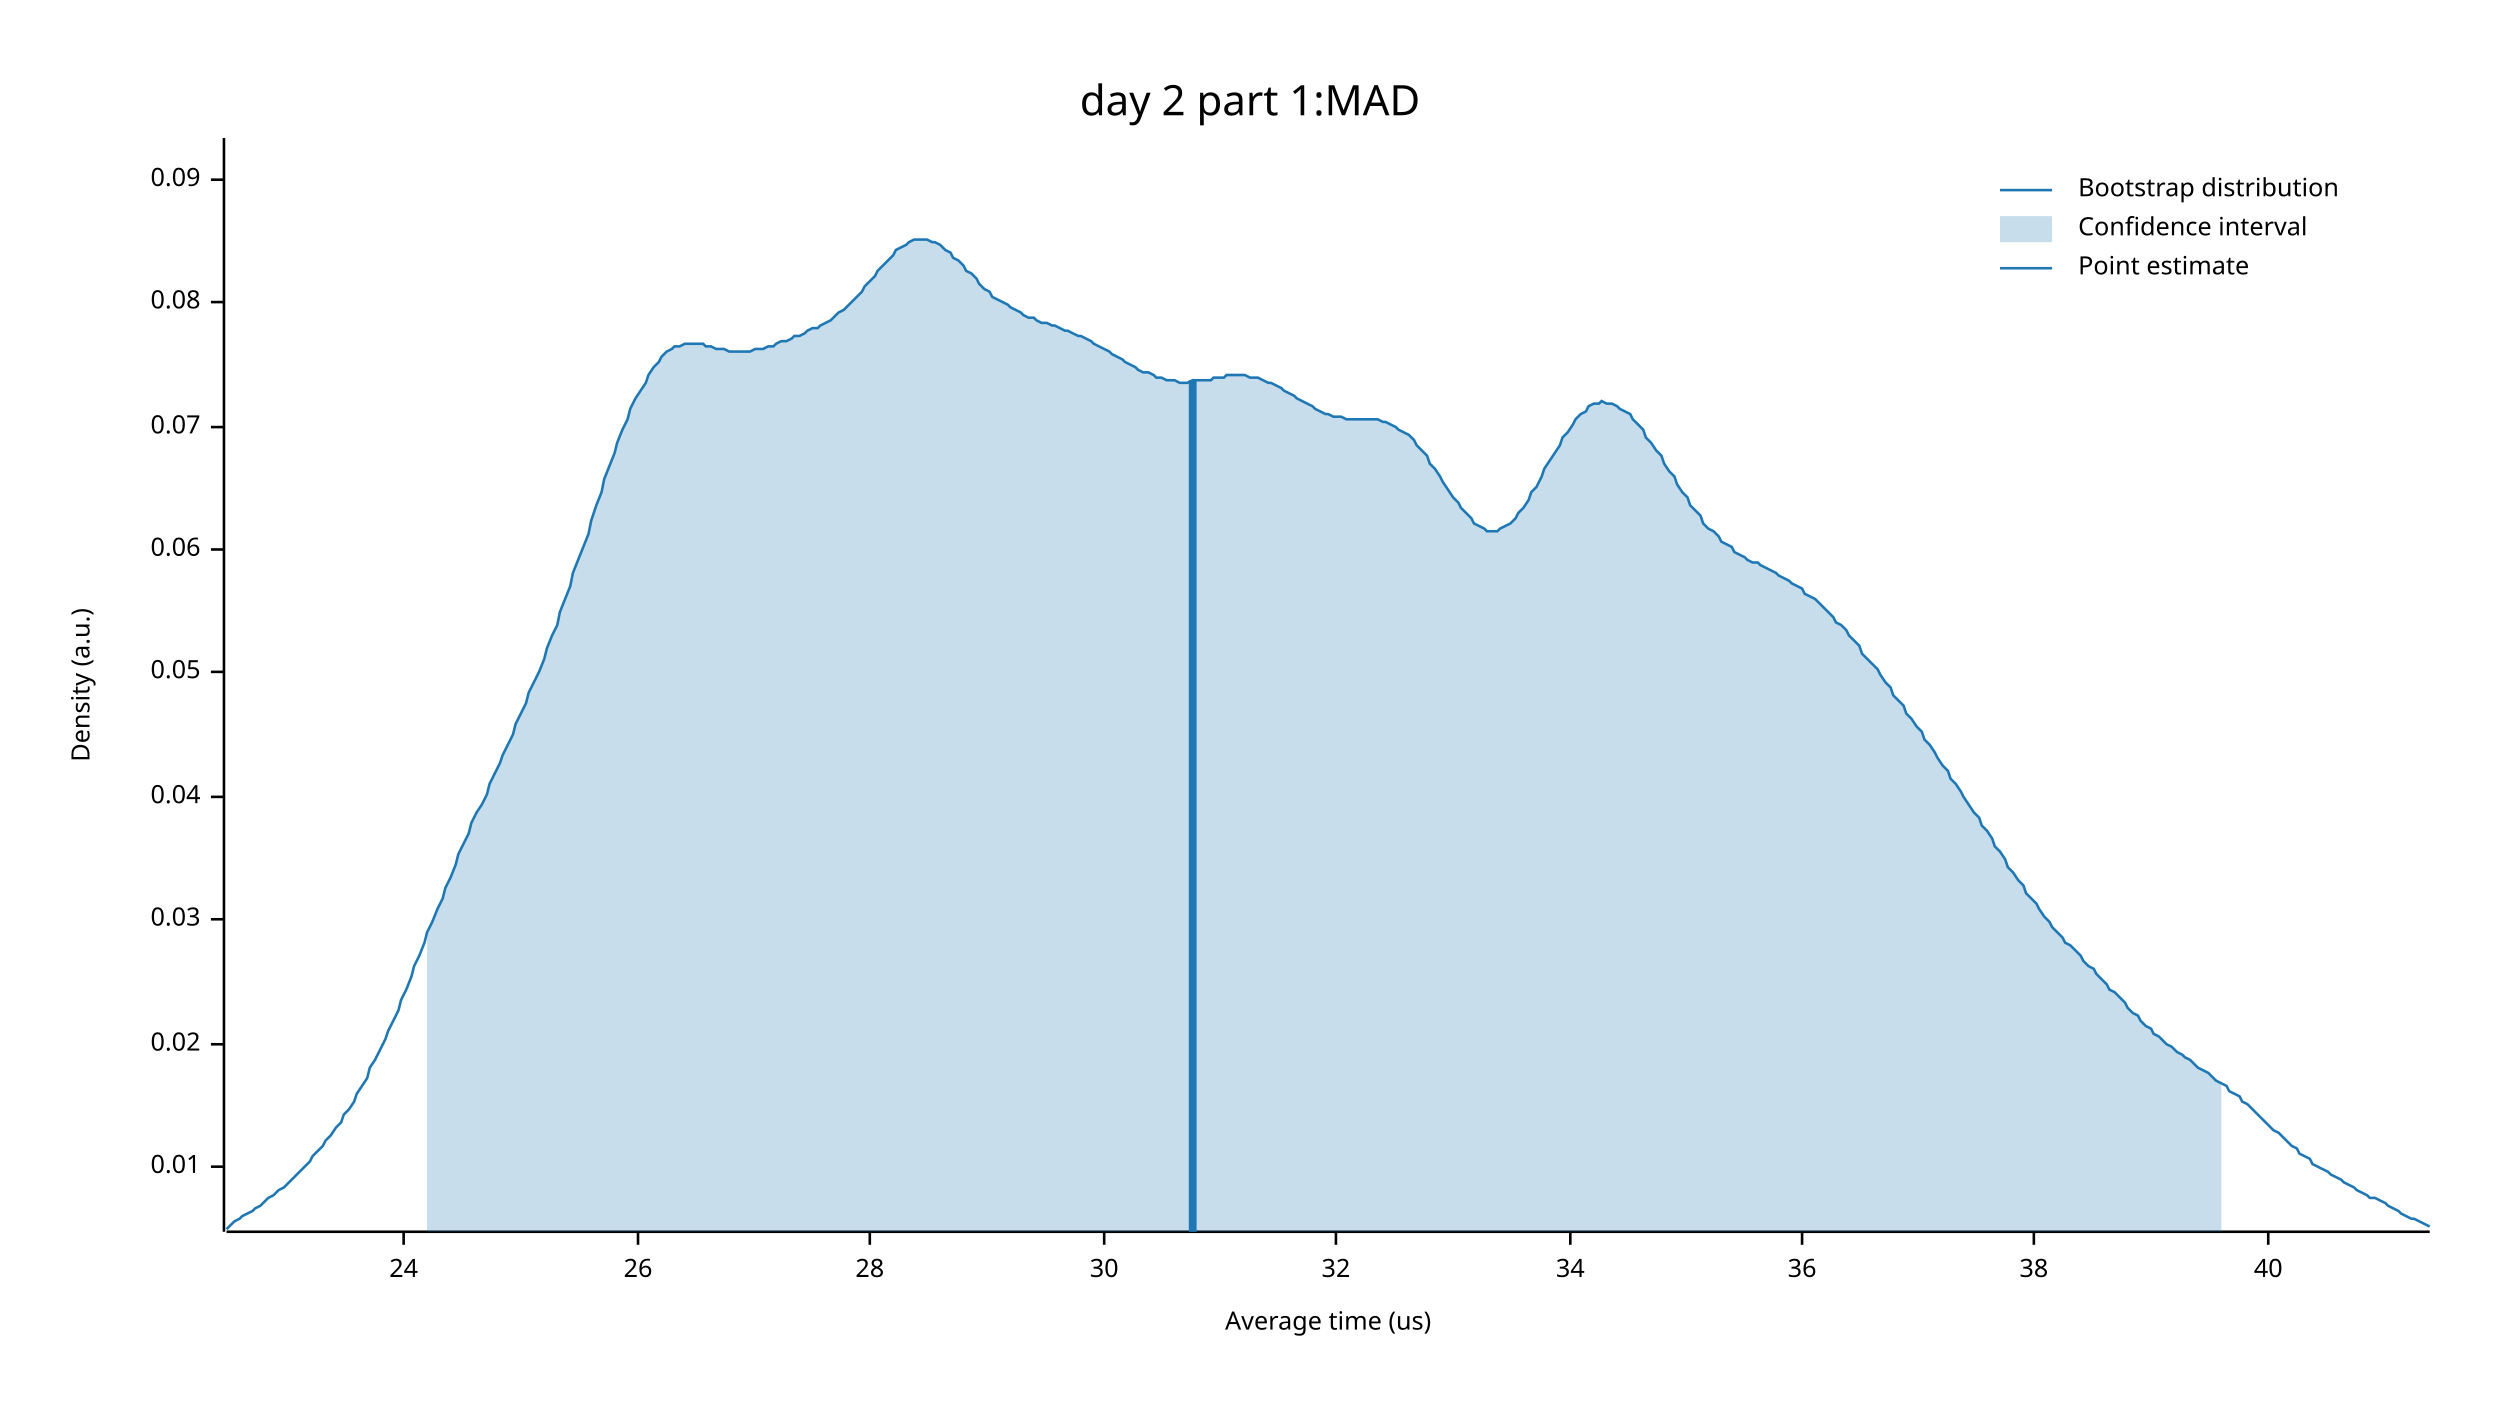
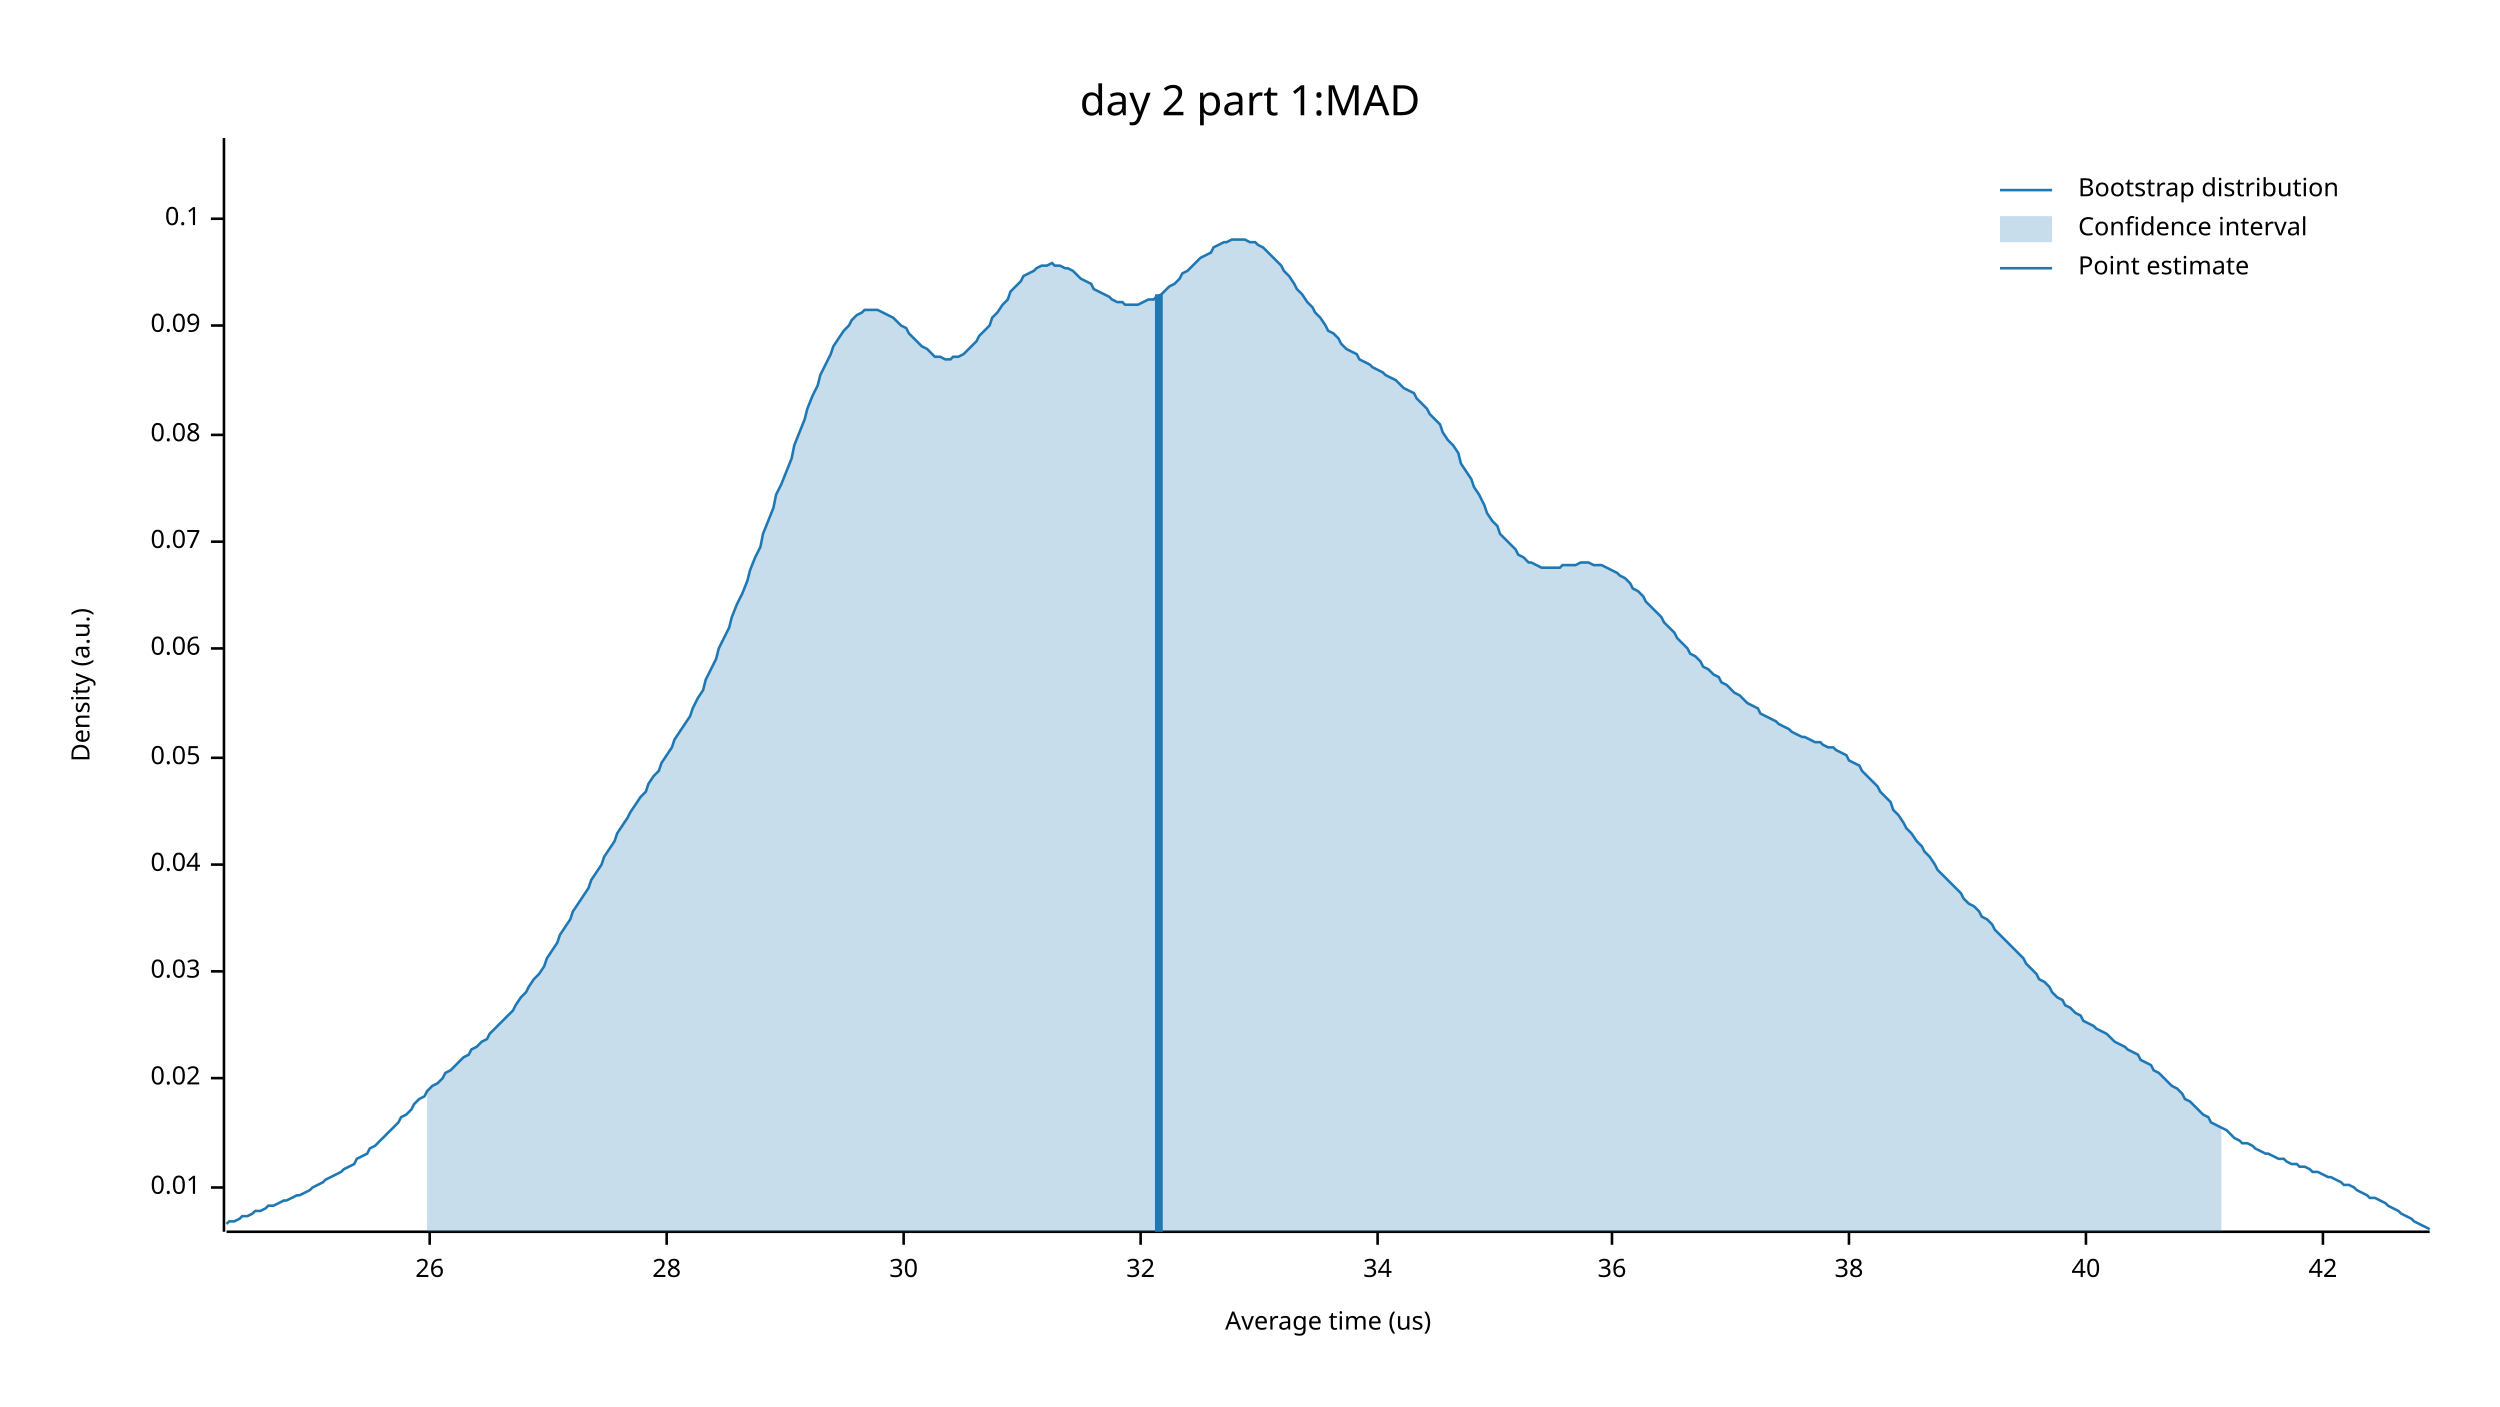
<svg xmlns="http://www.w3.org/2000/svg" width="960" height="540" viewBox="0 0 960 540">
  <text x="480" y="32" dy="0.76em" text-anchor="middle" font-family="sans-serif" font-size="16.129" opacity="1" fill="#000000">
day 2 part 1:MAD
</text>
  <text x="27" y="263" dy="0.76em" text-anchor="middle" font-family="sans-serif" font-size="9.677" opacity="1" fill="#000000" transform="rotate(270, 27, 263)">
Density (a.u.)
</text>
  <text x="510" y="513" dy="-0.5ex" text-anchor="middle" font-family="sans-serif" font-size="9.677" opacity="1" fill="#000000">
Average time (us)
</text>
  <polyline fill="none" opacity="1" stroke="#000000" stroke-width="1" points="86,53 86,473 " />
-   <text x="77" y="448" dy="0.5ex" text-anchor="end" font-family="sans-serif" font-size="9.677" opacity="1" fill="#000000">
+   <text x="77" y="456" dy="0.5ex" text-anchor="end" font-family="sans-serif" font-size="9.677" opacity="1" fill="#000000">
0.01
</text>
-   <polyline fill="none" opacity="1" stroke="#000000" stroke-width="1" points="81,448 86,448 " />
-   <text x="77" y="401" dy="0.5ex" text-anchor="end" font-family="sans-serif" font-size="9.677" opacity="1" fill="#000000">
+   <polyline fill="none" opacity="1" stroke="#000000" stroke-width="1" points="81,456 86,456 " />
+   <text x="77" y="414" dy="0.5ex" text-anchor="end" font-family="sans-serif" font-size="9.677" opacity="1" fill="#000000">
0.02
</text>
-   <polyline fill="none" opacity="1" stroke="#000000" stroke-width="1" points="81,401 86,401 " />
-   <text x="77" y="353" dy="0.5ex" text-anchor="end" font-family="sans-serif" font-size="9.677" opacity="1" fill="#000000">
+   <polyline fill="none" opacity="1" stroke="#000000" stroke-width="1" points="81,414 86,414 " />
+   <text x="77" y="373" dy="0.5ex" text-anchor="end" font-family="sans-serif" font-size="9.677" opacity="1" fill="#000000">
0.03
</text>
-   <polyline fill="none" opacity="1" stroke="#000000" stroke-width="1" points="81,353 86,353 " />
-   <text x="77" y="306" dy="0.5ex" text-anchor="end" font-family="sans-serif" font-size="9.677" opacity="1" fill="#000000">
+   <polyline fill="none" opacity="1" stroke="#000000" stroke-width="1" points="81,373 86,373 " />
+   <text x="77" y="332" dy="0.5ex" text-anchor="end" font-family="sans-serif" font-size="9.677" opacity="1" fill="#000000">
0.04
</text>
-   <polyline fill="none" opacity="1" stroke="#000000" stroke-width="1" points="81,306 86,306 " />
-   <text x="77" y="258" dy="0.5ex" text-anchor="end" font-family="sans-serif" font-size="9.677" opacity="1" fill="#000000">
+   <polyline fill="none" opacity="1" stroke="#000000" stroke-width="1" points="81,332 86,332 " />
+   <text x="77" y="291" dy="0.5ex" text-anchor="end" font-family="sans-serif" font-size="9.677" opacity="1" fill="#000000">
0.05
</text>
-   <polyline fill="none" opacity="1" stroke="#000000" stroke-width="1" points="81,258 86,258 " />
-   <text x="77" y="211" dy="0.5ex" text-anchor="end" font-family="sans-serif" font-size="9.677" opacity="1" fill="#000000">
+   <polyline fill="none" opacity="1" stroke="#000000" stroke-width="1" points="81,291 86,291 " />
+   <text x="77" y="249" dy="0.5ex" text-anchor="end" font-family="sans-serif" font-size="9.677" opacity="1" fill="#000000">
0.06
</text>
-   <polyline fill="none" opacity="1" stroke="#000000" stroke-width="1" points="81,211 86,211 " />
-   <text x="77" y="164" dy="0.5ex" text-anchor="end" font-family="sans-serif" font-size="9.677" opacity="1" fill="#000000">
+   <polyline fill="none" opacity="1" stroke="#000000" stroke-width="1" points="81,249 86,249 " />
+   <text x="77" y="208" dy="0.5ex" text-anchor="end" font-family="sans-serif" font-size="9.677" opacity="1" fill="#000000">
0.07
</text>
-   <polyline fill="none" opacity="1" stroke="#000000" stroke-width="1" points="81,164 86,164 " />
-   <text x="77" y="116" dy="0.5ex" text-anchor="end" font-family="sans-serif" font-size="9.677" opacity="1" fill="#000000">
+   <polyline fill="none" opacity="1" stroke="#000000" stroke-width="1" points="81,208 86,208 " />
+   <text x="77" y="167" dy="0.5ex" text-anchor="end" font-family="sans-serif" font-size="9.677" opacity="1" fill="#000000">
0.08
</text>
-   <polyline fill="none" opacity="1" stroke="#000000" stroke-width="1" points="81,116 86,116 " />
-   <text x="77" y="69" dy="0.5ex" text-anchor="end" font-family="sans-serif" font-size="9.677" opacity="1" fill="#000000">
+   <polyline fill="none" opacity="1" stroke="#000000" stroke-width="1" points="81,167 86,167 " />
+   <text x="77" y="125" dy="0.5ex" text-anchor="end" font-family="sans-serif" font-size="9.677" opacity="1" fill="#000000">
0.09
</text>
-   <polyline fill="none" opacity="1" stroke="#000000" stroke-width="1" points="81,69 86,69 " />
+   <polyline fill="none" opacity="1" stroke="#000000" stroke-width="1" points="81,125 86,125 " />
+   <text x="77" y="84" dy="0.5ex" text-anchor="end" font-family="sans-serif" font-size="9.677" opacity="1" fill="#000000">
+ 0.1
+ </text>
+   <polyline fill="none" opacity="1" stroke="#000000" stroke-width="1" points="81,84 86,84 " />
  <polyline fill="none" opacity="1" stroke="#000000" stroke-width="1" points="87,473 933,473 " />
-   <text x="155" y="483" dy="0.76em" text-anchor="middle" font-family="sans-serif" font-size="9.677" opacity="1" fill="#000000">
- 24
- </text>
-   <polyline fill="none" opacity="1" stroke="#000000" stroke-width="1" points="155,473 155,478 " />
-   <text x="245" y="483" dy="0.76em" text-anchor="middle" font-family="sans-serif" font-size="9.677" opacity="1" fill="#000000">
+   <text x="165" y="483" dy="0.76em" text-anchor="middle" font-family="sans-serif" font-size="9.677" opacity="1" fill="#000000">
26
</text>
-   <polyline fill="none" opacity="1" stroke="#000000" stroke-width="1" points="245,473 245,478 " />
-   <text x="334" y="483" dy="0.76em" text-anchor="middle" font-family="sans-serif" font-size="9.677" opacity="1" fill="#000000">
+   <polyline fill="none" opacity="1" stroke="#000000" stroke-width="1" points="165,473 165,478 " />
+   <text x="256" y="483" dy="0.76em" text-anchor="middle" font-family="sans-serif" font-size="9.677" opacity="1" fill="#000000">
28
</text>
-   <polyline fill="none" opacity="1" stroke="#000000" stroke-width="1" points="334,473 334,478 " />
-   <text x="424" y="483" dy="0.76em" text-anchor="middle" font-family="sans-serif" font-size="9.677" opacity="1" fill="#000000">
+   <polyline fill="none" opacity="1" stroke="#000000" stroke-width="1" points="256,473 256,478 " />
+   <text x="347" y="483" dy="0.76em" text-anchor="middle" font-family="sans-serif" font-size="9.677" opacity="1" fill="#000000">
30
</text>
-   <polyline fill="none" opacity="1" stroke="#000000" stroke-width="1" points="424,473 424,478 " />
-   <text x="513" y="483" dy="0.76em" text-anchor="middle" font-family="sans-serif" font-size="9.677" opacity="1" fill="#000000">
+   <polyline fill="none" opacity="1" stroke="#000000" stroke-width="1" points="347,473 347,478 " />
+   <text x="438" y="483" dy="0.76em" text-anchor="middle" font-family="sans-serif" font-size="9.677" opacity="1" fill="#000000">
32
</text>
-   <polyline fill="none" opacity="1" stroke="#000000" stroke-width="1" points="513,473 513,478 " />
-   <text x="603" y="483" dy="0.76em" text-anchor="middle" font-family="sans-serif" font-size="9.677" opacity="1" fill="#000000">
+   <polyline fill="none" opacity="1" stroke="#000000" stroke-width="1" points="438,473 438,478 " />
+   <text x="529" y="483" dy="0.76em" text-anchor="middle" font-family="sans-serif" font-size="9.677" opacity="1" fill="#000000">
34
</text>
-   <polyline fill="none" opacity="1" stroke="#000000" stroke-width="1" points="603,473 603,478 " />
-   <text x="692" y="483" dy="0.76em" text-anchor="middle" font-family="sans-serif" font-size="9.677" opacity="1" fill="#000000">
+   <polyline fill="none" opacity="1" stroke="#000000" stroke-width="1" points="529,473 529,478 " />
+   <text x="619" y="483" dy="0.76em" text-anchor="middle" font-family="sans-serif" font-size="9.677" opacity="1" fill="#000000">
36
</text>
-   <polyline fill="none" opacity="1" stroke="#000000" stroke-width="1" points="692,473 692,478 " />
-   <text x="781" y="483" dy="0.76em" text-anchor="middle" font-family="sans-serif" font-size="9.677" opacity="1" fill="#000000">
+   <polyline fill="none" opacity="1" stroke="#000000" stroke-width="1" points="619,473 619,478 " />
+   <text x="710" y="483" dy="0.76em" text-anchor="middle" font-family="sans-serif" font-size="9.677" opacity="1" fill="#000000">
38
</text>
-   <polyline fill="none" opacity="1" stroke="#000000" stroke-width="1" points="781,473 781,478 " />
-   <text x="871" y="483" dy="0.76em" text-anchor="middle" font-family="sans-serif" font-size="9.677" opacity="1" fill="#000000">
+   <polyline fill="none" opacity="1" stroke="#000000" stroke-width="1" points="710,473 710,478 " />
+   <text x="801" y="483" dy="0.76em" text-anchor="middle" font-family="sans-serif" font-size="9.677" opacity="1" fill="#000000">
40
</text>
-   <polyline fill="none" opacity="1" stroke="#000000" stroke-width="1" points="871,473 871,478 " />
-   <polyline fill="none" opacity="1" stroke="#1F78B4" stroke-width="1" points="87,472 88,471 90,469 92,468 93,467 95,466 97,465 98,464 100,463 102,461 103,460 105,459 107,457 109,456 110,455 112,453 114,451 115,450 117,448 119,446 120,444 122,442 124,440 125,438 127,436 129,433 131,431 132,428 134,426 136,423 137,420 139,417 141,414 142,410 144,407 146,403 148,399 149,396 151,392 153,388 154,384 156,380 158,375 159,371 161,367 163,362 164,358 166,354 168,349 170,345 171,341 173,337 175,332 176,328 178,324 180,320 181,316 183,312 185,309 187,305 188,301 190,297 192,293 193,290 195,286 197,282 198,278 200,274 202,270 203,266 205,262 207,258 209,253 210,249 212,244 214,240 215,235 217,230 219,225 220,220 222,215 224,210 226,205 227,200 229,194 231,189 232,184 234,179 236,174 237,170 239,165 241,161 242,157 244,153 246,150 248,147 249,144 251,141 253,139 254,137 256,135 258,134 259,133 261,133 263,132 265,132 266,132 268,132 270,132 271,133 273,133 275,134 276,134 278,134 280,135 281,135 283,135 285,135 287,135 288,135 290,134 292,134 293,134 295,133 297,133 298,132 300,131 302,131 304,130 305,129 307,129 309,128 310,127 312,126 314,126 315,125 317,124 319,123 320,122 322,120 324,119 326,117 327,116 329,114 331,112 332,110 334,108 336,106 337,104 339,102 341,100 343,98 344,96 346,95 348,94 349,93 351,92 353,92 354,92 356,92 358,93 359,93 361,94 363,96 365,97 366,99 368,100 370,102 371,104 373,105 375,107 376,109 378,111 380,112 381,114 383,115 385,116 387,117 388,118 390,119 392,120 393,121 395,122 397,122 398,123 400,124 402,124 404,125 405,125 407,126 409,127 410,127 412,128 414,129 415,129 417,130 419,131 420,132 422,133 424,134 426,135 427,136 429,137 431,138 432,139 434,140 436,141 437,142 439,143 441,143 443,144 444,145 446,145 448,146 449,146 451,146 453,147 454,147 456,147 458,146 459,146 461,146 463,146 465,146 466,145 468,145 470,145 471,144 473,144 475,144 476,144 478,144 480,145 482,145 483,145 485,146 487,147 488,147 490,148 492,149 493,150 495,151 497,152 498,153 500,154 502,155 504,156 505,157 507,158 509,159 510,159 512,160 514,160 515,160 517,161 519,161 521,161 522,161 524,161 526,161 527,161 529,161 531,162 532,162 534,163 536,164 537,165 539,166 541,167 543,169 544,171 546,173 548,175 549,178 551,180 553,183 554,185 556,188 558,191 560,193 561,195 563,197 565,199 566,201 568,202 570,203 571,204 573,204 575,204 576,203 578,202 580,201 582,199 583,197 585,195 587,192 588,189 590,187 592,183 593,180 595,177 597,174 599,171 600,168 602,166 604,163 605,161 607,159 609,158 610,156 612,155 614,155 615,154 617,155 619,155 621,156 622,157 624,158 626,159 627,161 629,163 631,165 632,168 634,170 636,173 638,175 639,178 641,181 643,183 644,186 646,189 648,191 649,194 651,196 653,198 654,201 656,203 658,204 660,206 661,208 663,209 665,210 666,212 668,213 670,214 671,215 673,216 675,216 676,217 678,218 680,219 682,220 683,221 685,222 687,223 688,224 690,225 692,226 693,228 695,229 697,230 699,232 700,233 702,235 704,237 705,239 707,240 709,242 710,244 712,246 714,248 715,251 717,253 719,255 721,257 722,259 724,262 726,264 727,267 729,269 731,271 732,274 734,276 736,279 738,281 739,284 741,286 743,289 744,291 746,294 748,296 749,299 751,301 753,304 754,306 756,309 758,312 760,314 761,317 763,319 765,322 766,325 768,327 770,330 771,333 773,335 775,338 777,340 778,343 780,345 782,347 783,349 785,352 787,354 788,356 790,358 792,360 793,362 795,363 797,365 799,367 800,369 802,371 804,372 805,374 807,376 809,378 810,380 812,381 814,383 816,385 817,387 819,389 821,390 822,392 824,394 826,395 827,397 829,398 831,400 832,401 834,402 836,404 838,405 839,406 841,407 843,409 844,410 846,411 848,412 849,413 851,415 853,416 855,417 856,419 858,420 860,421 861,423 863,424 865,426 866,427 868,429 870,431 871,432 873,434 875,435 877,437 878,438 880,440 882,441 883,443 885,444 887,445 888,447 890,448 892,449 894,450 895,451 897,452 899,453 900,454 902,455 904,456 905,457 907,458 909,459 910,460 912,460 914,461 916,462 917,463 919,464 921,465 922,466 924,467 926,468 927,468 929,469 931,470 933,471 " />
-   <polygon opacity="0.25" fill="#1F78B4" points="164,358 166,354 168,349 170,345 171,341 173,337 175,332 176,328 178,324 180,320 181,316 183,312 185,309 187,305 188,301 190,297 192,293 193,290 195,286 197,282 198,278 200,274 202,270 203,266 205,262 207,258 209,253 210,249 212,244 214,240 215,235 217,230 219,225 220,220 222,215 224,210 226,205 227,200 229,194 231,189 232,184 234,179 236,174 237,170 239,165 241,161 242,157 244,153 246,150 248,147 249,144 251,141 253,139 254,137 256,135 258,134 259,133 261,133 263,132 265,132 266,132 268,132 270,132 271,133 273,133 275,134 276,134 278,134 280,135 281,135 283,135 285,135 287,135 288,135 290,134 292,134 293,134 295,133 297,133 298,132 300,131 302,131 304,130 305,129 307,129 309,128 310,127 312,126 314,126 315,125 317,124 319,123 320,122 322,120 324,119 326,117 327,116 329,114 331,112 332,110 334,108 336,106 337,104 339,102 341,100 343,98 344,96 346,95 348,94 349,93 351,92 353,92 354,92 356,92 358,93 359,93 361,94 363,96 365,97 366,99 368,100 370,102 371,104 373,105 375,107 376,109 378,111 380,112 381,114 383,115 385,116 387,117 388,118 390,119 392,120 393,121 395,122 397,122 398,123 400,124 402,124 404,125 405,125 407,126 409,127 410,127 412,128 414,129 415,129 417,130 419,131 420,132 422,133 424,134 426,135 427,136 429,137 431,138 432,139 434,140 436,141 437,142 439,143 441,143 443,144 444,145 446,145 448,146 449,146 451,146 453,147 454,147 456,147 458,146 459,146 461,146 463,146 465,146 466,145 468,145 470,145 471,144 473,144 475,144 476,144 478,144 480,145 482,145 483,145 485,146 487,147 488,147 490,148 492,149 493,150 495,151 497,152 498,153 500,154 502,155 504,156 505,157 507,158 509,159 510,159 512,160 514,160 515,160 517,161 519,161 521,161 522,161 524,161 526,161 527,161 529,161 531,162 532,162 534,163 536,164 537,165 539,166 541,167 543,169 544,171 546,173 548,175 549,178 551,180 553,183 554,185 556,188 558,191 560,193 561,195 563,197 565,199 566,201 568,202 570,203 571,204 573,204 575,204 576,203 578,202 580,201 582,199 583,197 585,195 587,192 588,189 590,187 592,183 593,180 595,177 597,174 599,171 600,168 602,166 604,163 605,161 607,159 609,158 610,156 612,155 614,155 615,154 617,155 619,155 621,156 622,157 624,158 626,159 627,161 629,163 631,165 632,168 634,170 636,173 638,175 639,178 641,181 643,183 644,186 646,189 648,191 649,194 651,196 653,198 654,201 656,203 658,204 660,206 661,208 663,209 665,210 666,212 668,213 670,214 671,215 673,216 675,216 676,217 678,218 680,219 682,220 683,221 685,222 687,223 688,224 690,225 692,226 693,228 695,229 697,230 699,232 700,233 702,235 704,237 705,239 707,240 709,242 710,244 712,246 714,248 715,251 717,253 719,255 721,257 722,259 724,262 726,264 727,267 729,269 731,271 732,274 734,276 736,279 738,281 739,284 741,286 743,289 744,291 746,294 748,296 749,299 751,301 753,304 754,306 756,309 758,312 760,314 761,317 763,319 765,322 766,325 768,327 770,330 771,333 773,335 775,338 777,340 778,343 780,345 782,347 783,349 785,352 787,354 788,356 790,358 792,360 793,362 795,363 797,365 799,367 800,369 802,371 804,372 805,374 807,376 809,378 810,380 812,381 814,383 816,385 817,387 819,389 821,390 822,392 824,394 826,395 827,397 829,398 831,400 832,401 834,402 836,404 838,405 839,406 841,407 843,409 844,410 846,411 848,412 849,413 851,415 853,416 853,473 164,473 " />
-   <polyline fill="none" opacity="1" stroke="#1F78B4" stroke-width="3" points="458,473 458,146 " />
+   <polyline fill="none" opacity="1" stroke="#000000" stroke-width="1" points="801,473 801,478 " />
+   <text x="892" y="483" dy="0.76em" text-anchor="middle" font-family="sans-serif" font-size="9.677" opacity="1" fill="#000000">
+ 42
+ </text>
+   <polyline fill="none" opacity="1" stroke="#000000" stroke-width="1" points="892,473 892,478 " />
+   <polyline fill="none" opacity="1" stroke="#1F78B4" stroke-width="1" points="87,470 88,469 90,469 92,468 93,467 95,467 97,466 98,465 100,465 102,464 103,463 105,463 107,462 109,461 110,461 112,460 114,459 115,459 117,458 119,457 120,456 122,455 124,454 125,453 127,452 129,451 131,450 132,449 134,448 136,447 137,445 139,444 141,443 142,441 144,440 146,438 148,436 149,435 151,433 153,431 154,429 156,428 158,426 159,424 161,422 163,421 164,419 166,417 168,416 170,414 171,412 173,411 175,409 176,408 178,406 180,405 181,403 183,402 185,400 187,399 188,397 190,395 192,393 193,392 195,390 197,388 198,386 200,383 202,381 203,379 205,376 207,374 209,371 210,368 212,365 214,362 215,359 217,356 219,353 220,350 222,347 224,344 226,341 227,338 229,335 231,332 232,329 234,326 236,323 237,320 239,317 241,314 242,312 244,309 246,306 248,304 249,301 251,298 253,296 254,293 256,290 258,287 259,284 261,281 263,278 265,275 266,272 268,268 270,265 271,261 273,257 275,253 276,249 278,245 280,241 281,237 283,232 285,228 287,223 288,219 290,214 292,210 293,205 295,200 297,195 298,190 300,186 302,181 304,176 305,171 307,166 309,161 310,157 312,152 314,148 315,144 317,140 319,136 320,133 322,130 324,127 326,125 327,123 329,121 331,120 332,119 334,119 336,119 337,119 339,120 341,121 343,122 344,123 346,125 348,126 349,128 351,130 353,132 354,133 356,134 358,136 359,137 361,137 363,138 365,138 366,137 368,137 370,136 371,135 373,133 375,131 376,129 378,127 380,125 381,122 383,120 385,117 387,115 388,112 390,110 392,108 393,106 395,105 397,104 398,103 400,102 402,102 404,101 405,102 407,102 409,103 410,103 412,104 414,106 415,107 417,108 419,109 420,111 422,112 424,113 426,114 427,115 429,116 431,116 432,117 434,117 436,117 437,117 439,116 441,115 443,115 444,114 446,113 448,111 449,110 451,109 453,107 454,105 456,104 458,102 459,101 461,99 463,98 465,97 466,95 468,94 470,93 471,93 473,92 475,92 476,92 478,92 480,93 482,93 483,94 485,95 487,97 488,98 490,100 492,102 493,104 495,106 497,109 498,111 500,113 502,116 504,118 505,120 507,122 509,125 510,127 512,128 514,130 515,132 517,134 519,135 521,136 522,138 524,139 526,140 527,141 529,142 531,143 532,144 534,145 536,146 537,147 539,149 541,150 543,151 544,153 546,155 548,157 549,159 551,161 553,163 554,166 556,169 558,171 560,174 561,178 563,181 565,184 566,187 568,190 570,194 571,197 573,200 575,202 576,205 578,207 580,209 582,211 583,213 585,214 587,216 588,216 590,217 592,218 593,218 595,218 597,218 599,218 600,217 602,217 604,217 605,217 607,216 609,216 610,216 612,217 614,217 615,217 617,218 619,219 621,220 622,221 624,222 626,224 627,226 629,227 631,229 632,231 634,233 636,235 638,237 639,239 641,241 643,243 644,245 646,247 648,249 649,251 651,252 653,254 654,256 656,257 658,259 660,260 661,262 663,263 665,265 666,266 668,267 670,269 671,270 673,271 675,272 676,274 678,275 680,276 682,277 683,278 685,279 687,280 688,281 690,282 692,283 693,283 695,284 697,285 699,285 700,286 702,287 704,287 705,288 707,289 709,290 710,292 712,293 714,294 715,296 717,298 719,300 721,302 722,304 724,306 726,308 727,311 729,313 731,316 732,318 734,320 736,323 738,325 739,327 741,329 743,332 744,334 746,336 748,338 749,339 751,341 753,343 754,345 756,347 758,348 760,350 761,352 763,353 765,355 766,357 768,359 770,361 771,362 773,364 775,366 777,368 778,370 780,372 782,374 783,376 785,377 787,379 788,381 790,383 792,384 793,386 795,387 797,389 799,390 800,392 802,393 804,394 805,395 807,396 809,397 810,398 812,400 814,401 816,402 817,403 819,404 821,405 822,407 824,408 826,409 827,411 829,412 831,414 832,415 834,417 836,418 838,420 839,422 841,423 843,425 844,426 846,428 848,429 849,431 851,432 853,433 855,434 856,435 858,437 860,438 861,439 863,439 865,440 866,441 868,442 870,443 871,443 873,444 875,445 877,445 878,446 880,447 882,447 883,448 885,448 887,449 888,450 890,450 892,451 894,452 895,452 897,453 899,454 900,455 902,455 904,456 905,457 907,458 909,459 910,460 912,460 914,461 916,462 917,463 919,464 921,465 922,466 924,467 926,468 927,469 929,470 931,471 933,472 " />
+   <polygon opacity="0.25" fill="#1F78B4" points="164,419 166,417 168,416 170,414 171,412 173,411 175,409 176,408 178,406 180,405 181,403 183,402 185,400 187,399 188,397 190,395 192,393 193,392 195,390 197,388 198,386 200,383 202,381 203,379 205,376 207,374 209,371 210,368 212,365 214,362 215,359 217,356 219,353 220,350 222,347 224,344 226,341 227,338 229,335 231,332 232,329 234,326 236,323 237,320 239,317 241,314 242,312 244,309 246,306 248,304 249,301 251,298 253,296 254,293 256,290 258,287 259,284 261,281 263,278 265,275 266,272 268,268 270,265 271,261 273,257 275,253 276,249 278,245 280,241 281,237 283,232 285,228 287,223 288,219 290,214 292,210 293,205 295,200 297,195 298,190 300,186 302,181 304,176 305,171 307,166 309,161 310,157 312,152 314,148 315,144 317,140 319,136 320,133 322,130 324,127 326,125 327,123 329,121 331,120 332,119 334,119 336,119 337,119 339,120 341,121 343,122 344,123 346,125 348,126 349,128 351,130 353,132 354,133 356,134 358,136 359,137 361,137 363,138 365,138 366,137 368,137 370,136 371,135 373,133 375,131 376,129 378,127 380,125 381,122 383,120 385,117 387,115 388,112 390,110 392,108 393,106 395,105 397,104 398,103 400,102 402,102 404,101 405,102 407,102 409,103 410,103 412,104 414,106 415,107 417,108 419,109 420,111 422,112 424,113 426,114 427,115 429,116 431,116 432,117 434,117 436,117 437,117 439,116 441,115 443,115 444,114 446,113 448,111 449,110 451,109 453,107 454,105 456,104 458,102 459,101 461,99 463,98 465,97 466,95 468,94 470,93 471,93 473,92 475,92 476,92 478,92 480,93 482,93 483,94 485,95 487,97 488,98 490,100 492,102 493,104 495,106 497,109 498,111 500,113 502,116 504,118 505,120 507,122 509,125 510,127 512,128 514,130 515,132 517,134 519,135 521,136 522,138 524,139 526,140 527,141 529,142 531,143 532,144 534,145 536,146 537,147 539,149 541,150 543,151 544,153 546,155 548,157 549,159 551,161 553,163 554,166 556,169 558,171 560,174 561,178 563,181 565,184 566,187 568,190 570,194 571,197 573,200 575,202 576,205 578,207 580,209 582,211 583,213 585,214 587,216 588,216 590,217 592,218 593,218 595,218 597,218 599,218 600,217 602,217 604,217 605,217 607,216 609,216 610,216 612,217 614,217 615,217 617,218 619,219 621,220 622,221 624,222 626,224 627,226 629,227 631,229 632,231 634,233 636,235 638,237 639,239 641,241 643,243 644,245 646,247 648,249 649,251 651,252 653,254 654,256 656,257 658,259 660,260 661,262 663,263 665,265 666,266 668,267 670,269 671,270 673,271 675,272 676,274 678,275 680,276 682,277 683,278 685,279 687,280 688,281 690,282 692,283 693,283 695,284 697,285 699,285 700,286 702,287 704,287 705,288 707,289 709,290 710,292 712,293 714,294 715,296 717,298 719,300 721,302 722,304 724,306 726,308 727,311 729,313 731,316 732,318 734,320 736,323 738,325 739,327 741,329 743,332 744,334 746,336 748,338 749,339 751,341 753,343 754,345 756,347 758,348 760,350 761,352 763,353 765,355 766,357 768,359 770,361 771,362 773,364 775,366 777,368 778,370 780,372 782,374 783,376 785,377 787,379 788,381 790,383 792,384 793,386 795,387 797,389 799,390 800,392 802,393 804,394 805,395 807,396 809,397 810,398 812,400 814,401 816,402 817,403 819,404 821,405 822,407 824,408 826,409 827,411 829,412 831,414 832,415 834,417 836,418 838,420 839,422 841,423 843,425 844,426 846,428 848,429 849,431 851,432 853,433 853,473 164,473 " />
+   <polyline fill="none" opacity="1" stroke="#1F78B4" stroke-width="3" points="445,473 445,113 " />
  <text x="798" y="68" dy="0.76em" text-anchor="start" font-family="sans-serif" font-size="9.677" opacity="1" fill="#000000">
Bootstrap distribution
</text>
  <text x="798" y="83" dy="0.76em" text-anchor="start" font-family="sans-serif" font-size="9.677" opacity="1" fill="#000000">
Confidence interval
</text>
  <text x="798" y="98" dy="0.76em" text-anchor="start" font-family="sans-serif" font-size="9.677" opacity="1" fill="#000000">
Point estimate
</text>
  <polyline fill="none" opacity="1" stroke="#1F78B4" stroke-width="1" points="768,73 788,73 " />
  <rect x="768" y="83" width="20" height="10" opacity="0.25" fill="#1F78B4" stroke="none" />
  <polyline fill="none" opacity="1" stroke="#1F78B4" stroke-width="1" points="768,103 788,103 " />
</svg>
